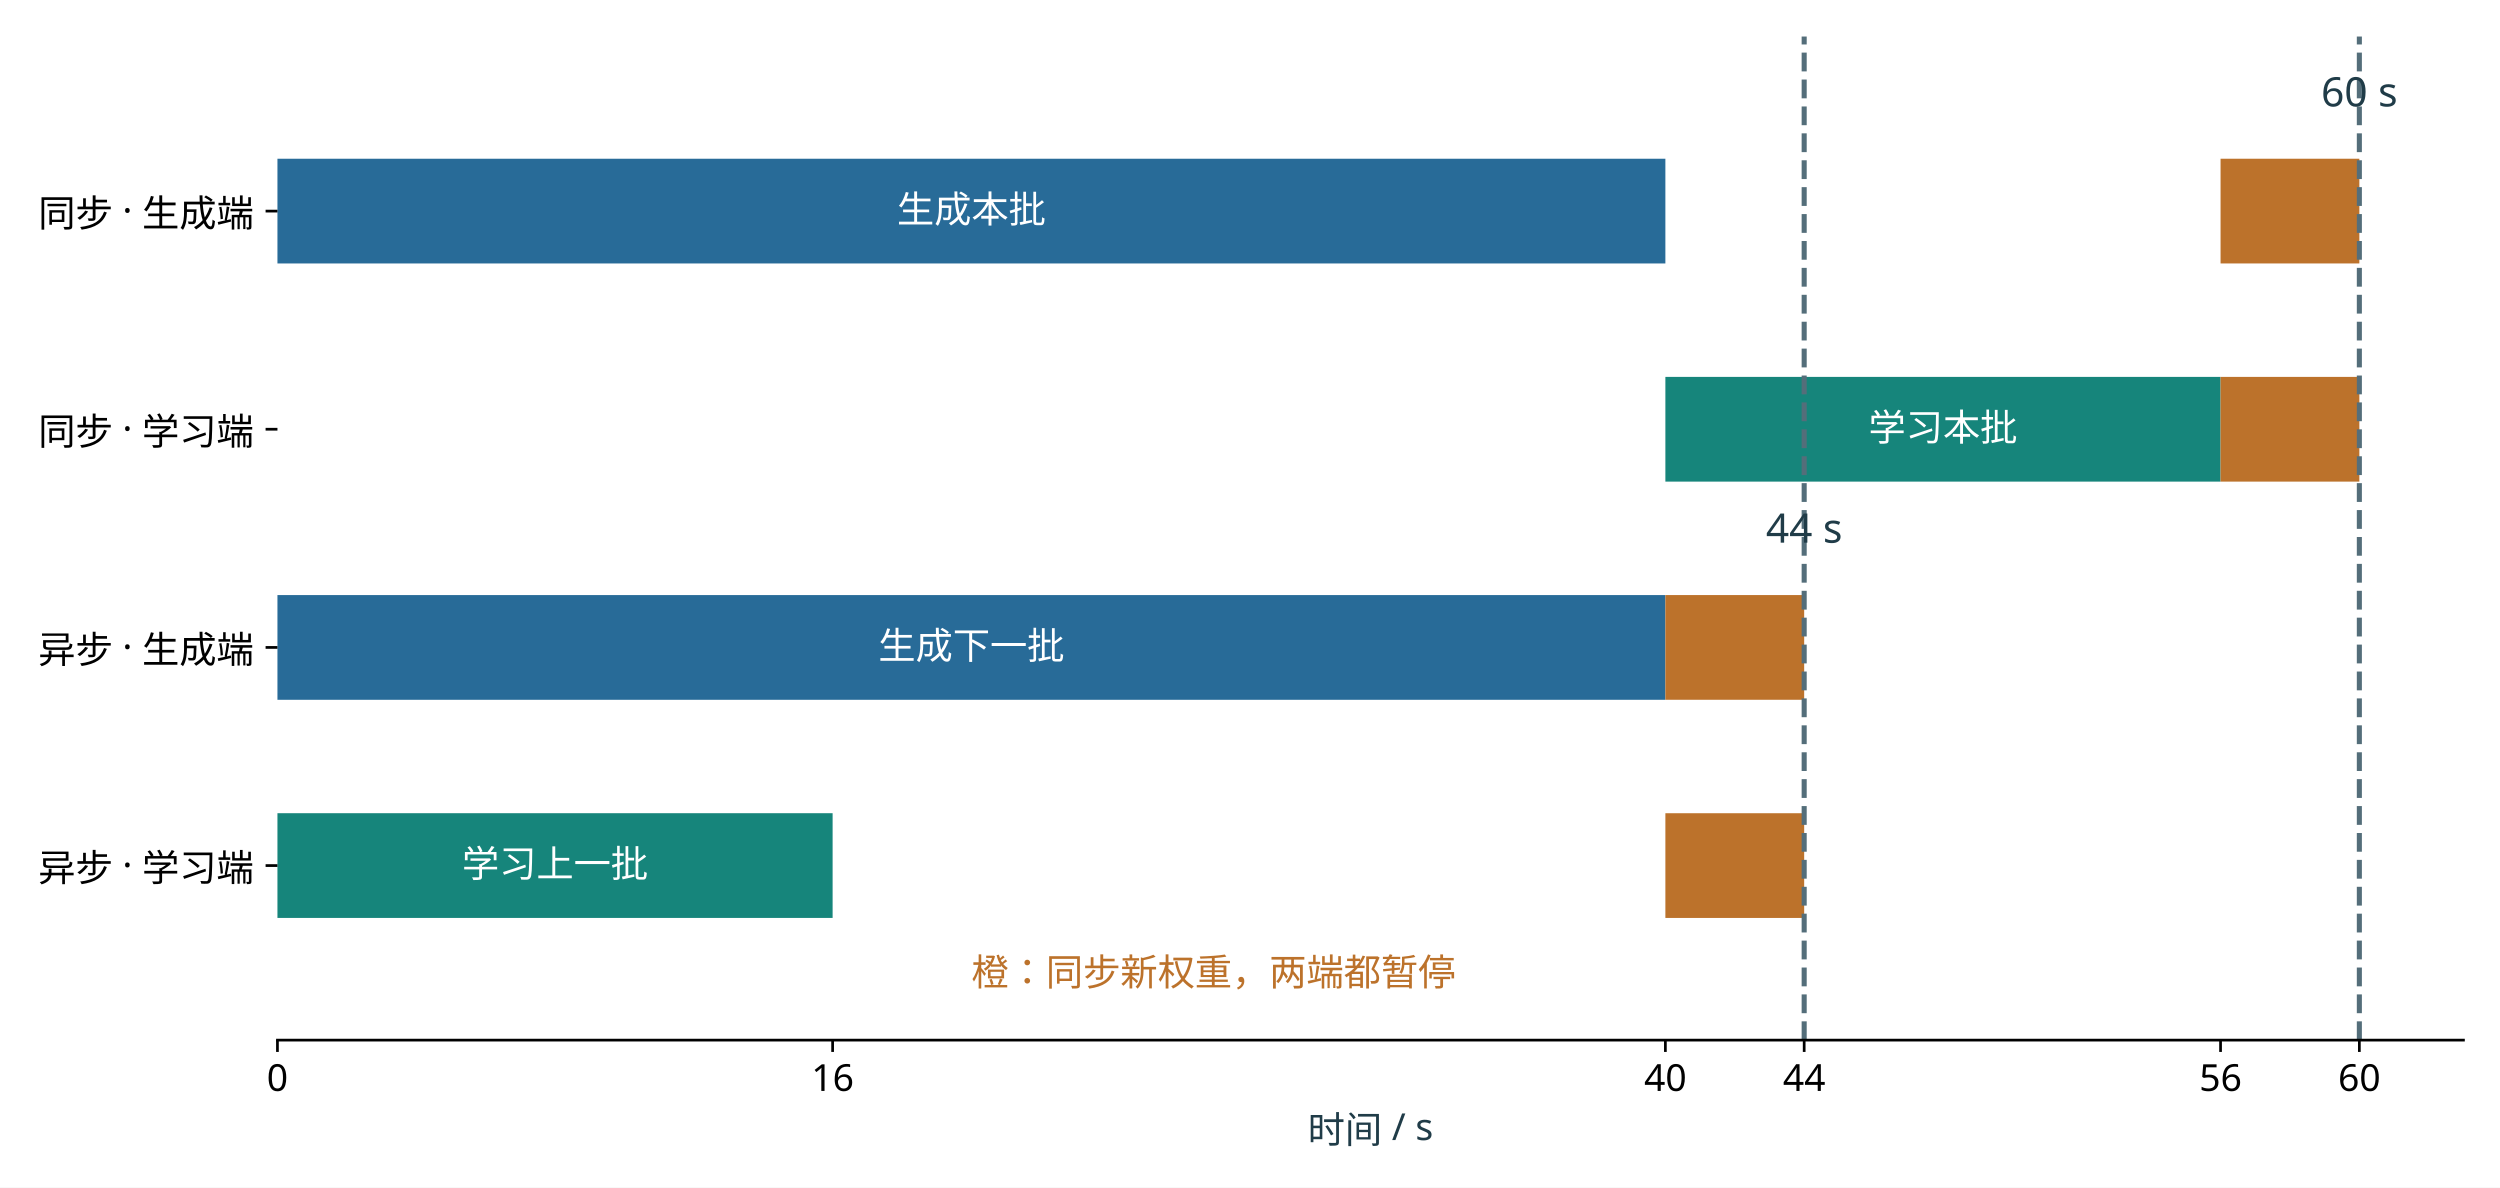
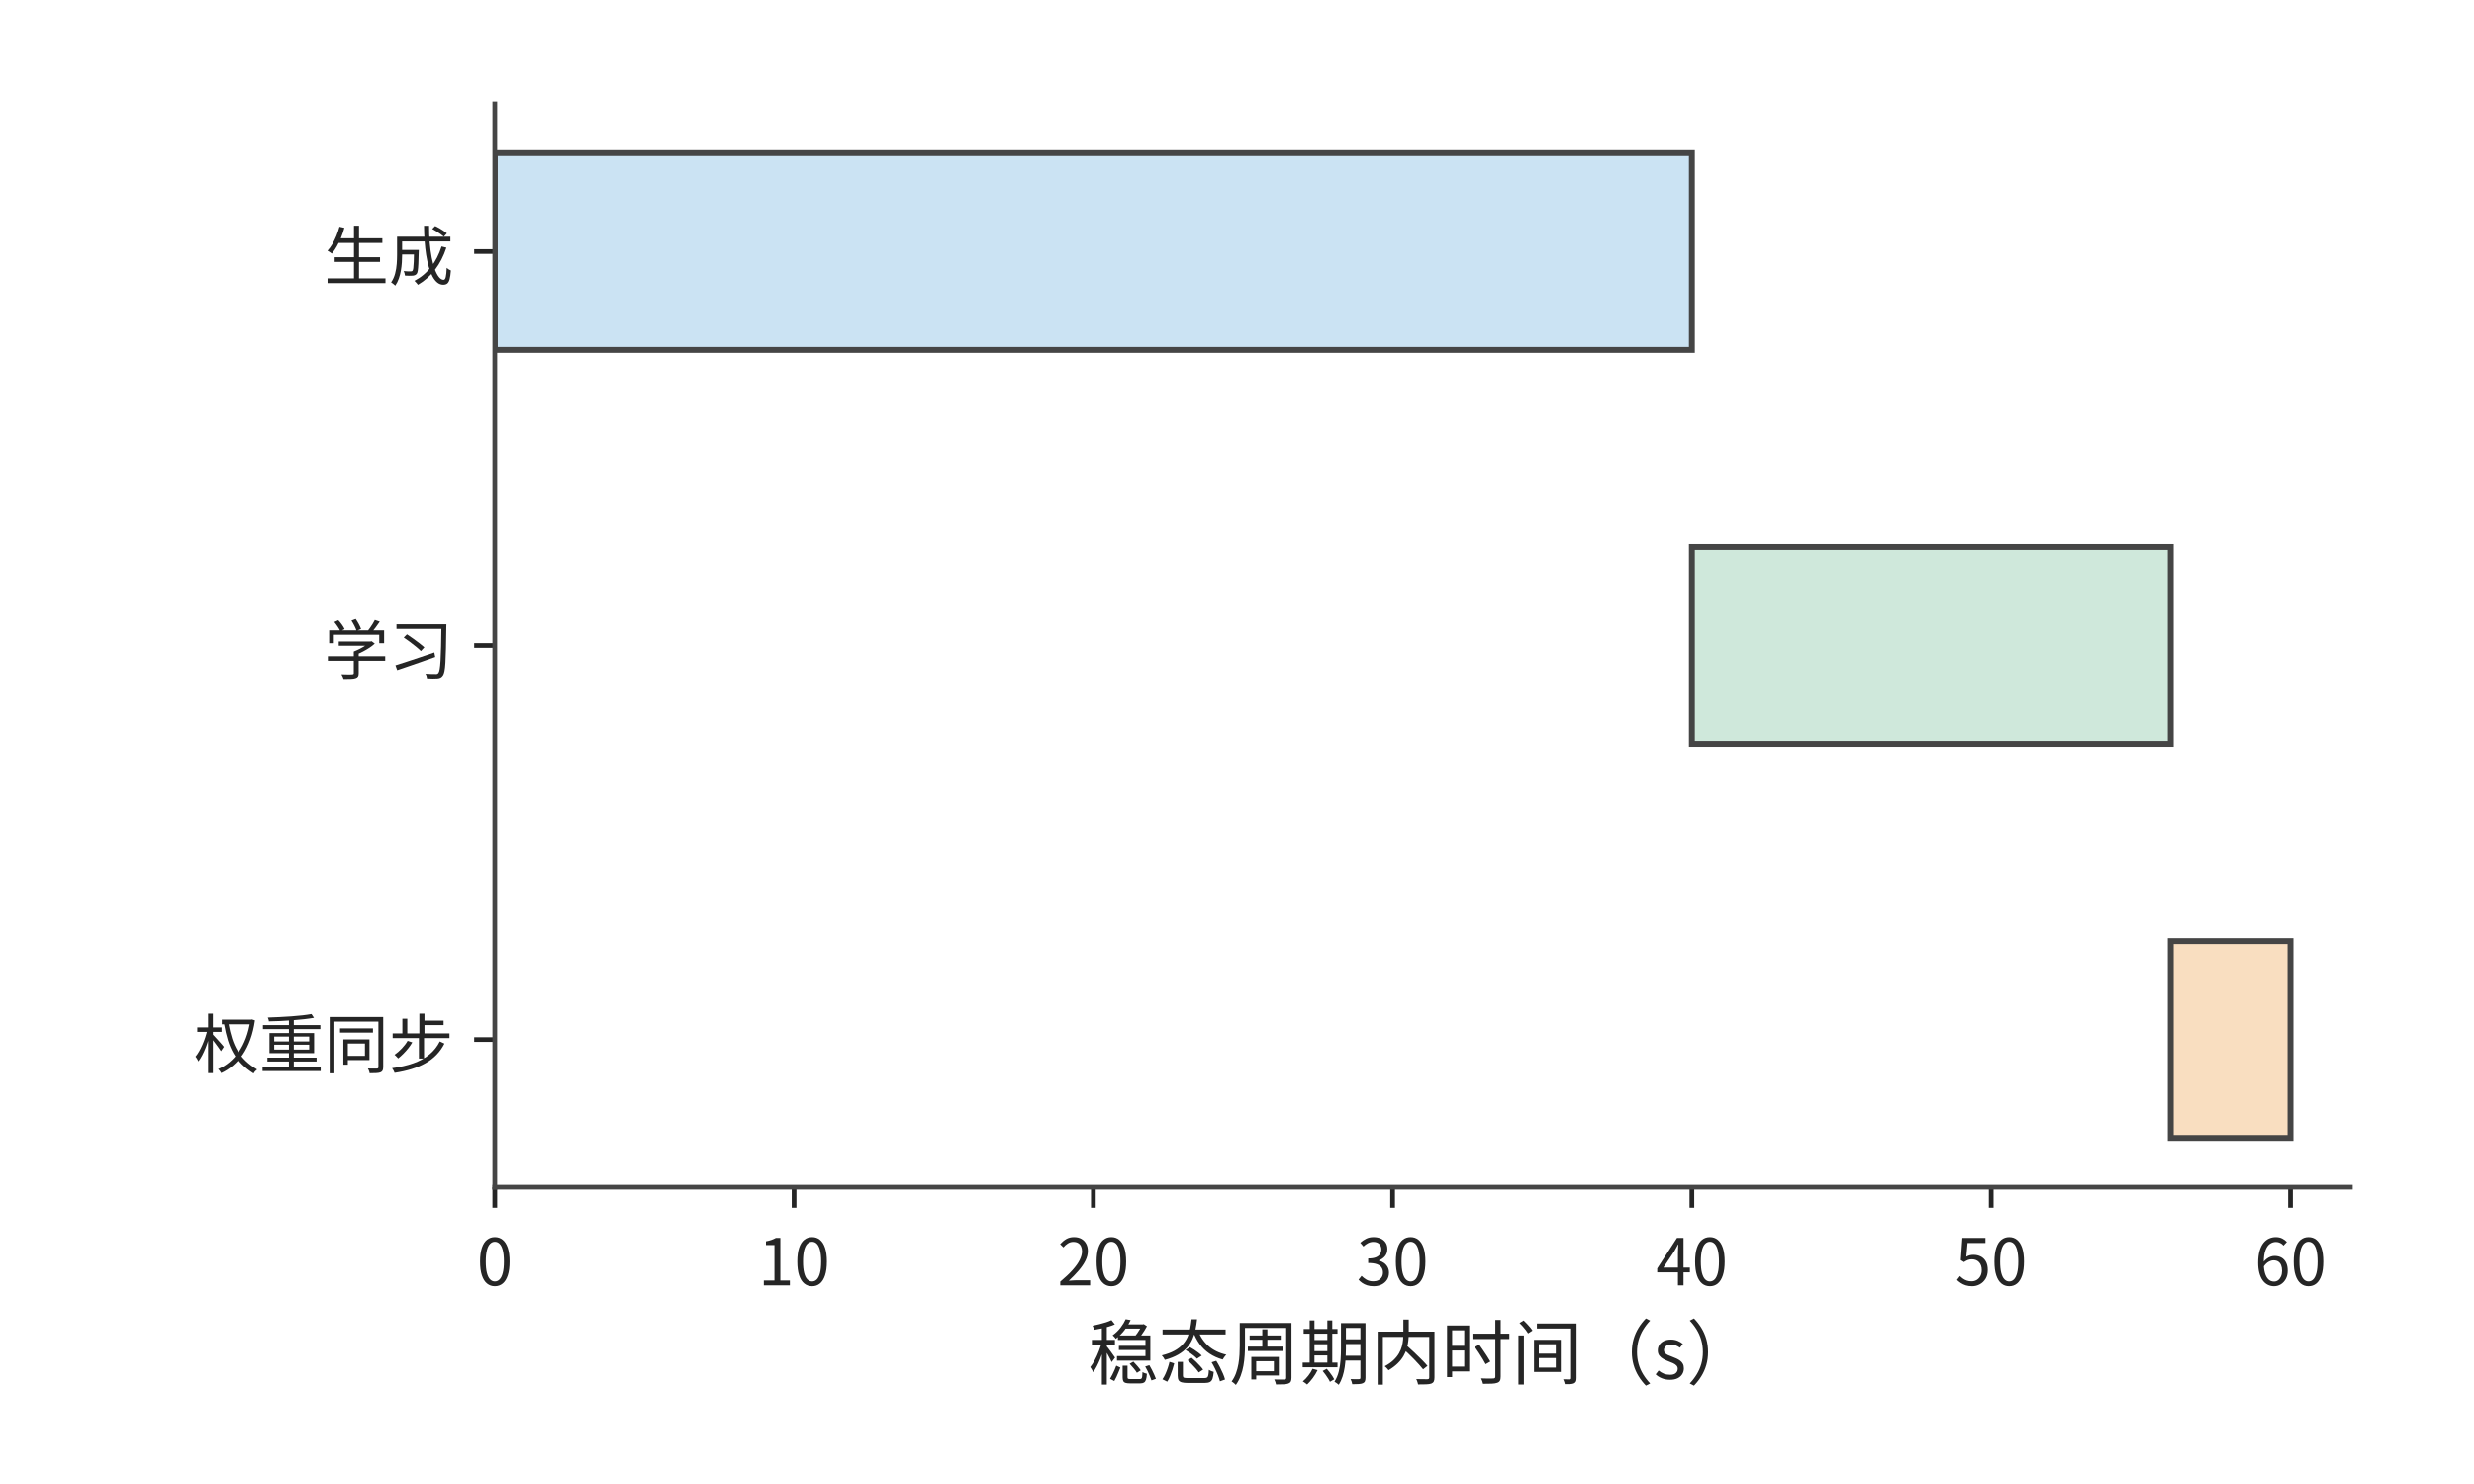
- <svg xmlns="http://www.w3.org/2000/svg" xmlns:xlink="http://www.w3.org/1999/xlink" width="738.608pt" height="350.843pt" viewBox="0 0 738.608 350.843" version="1.1">
+ <svg xmlns="http://www.w3.org/2000/svg" xmlns:xlink="http://www.w3.org/1999/xlink" width="420pt" height="252pt" viewBox="0 0 420 252" version="1.1">
  <defs>
    <style type="text/css">*{stroke-linejoin: round; stroke-linecap: butt}</style>
  </defs>
  <g id="figure_1">
    <g id="patch_1">
-       <path d="M 0 350.843  L 738.608 350.843  L 738.608 0  L 0 0  z " style="fill: #ffffff" />
+       <path d="M 0 252  L 420 252  L 420 0  L 0 0  z " style="fill: #ffffff" />
    </g>
    <g id="axes_1">
      <g id="patch_2">
-         <path d="M 81.968 307.296  L 727.808 307.296  L 727.808 10.8  L 81.968 10.8  z " style="fill: #ffffff" />
-       </g>
-       <g id="PolyCollection_1">
-         <path d="M 81.968 77.834  L 81.968 46.895  L 492.025 46.895  L 492.025 77.834  z " clip-path="url(#p2e2b53ec13)" style="fill: #286b98" />
-       </g>
-       <g id="PolyCollection_2">
-         <path d="M 656.048 77.834  L 656.048 46.895  L 697.054 46.895  L 697.054 77.834  z " clip-path="url(#p2e2b53ec13)" style="fill: #bc722b" />
-       </g>
-       <g id="PolyCollection_3">
-         <path d="M 492.025 142.29  L 492.025 111.351  L 656.048 111.351  L 656.048 142.29  z " clip-path="url(#p2e2b53ec13)" style="fill: #16857b" />
-       </g>
-       <g id="PolyCollection_4">
-         <path d="M 656.048 142.29  L 656.048 111.351  L 697.054 111.351  L 697.054 142.29  z " clip-path="url(#p2e2b53ec13)" style="fill: #bc722b" />
-       </g>
-       <g id="PolyCollection_5">
-         <path d="M 81.968 206.745  L 81.968 175.806  L 492.025 175.806  L 492.025 206.745  z " clip-path="url(#p2e2b53ec13)" style="fill: #286b98" />
-       </g>
-       <g id="PolyCollection_6">
-         <path d="M 492.025 206.745  L 492.025 175.806  L 533.031 175.806  L 533.031 206.745  z " clip-path="url(#p2e2b53ec13)" style="fill: #bc722b" />
-       </g>
-       <g id="PolyCollection_7">
-         <path d="M 81.968 271.201  L 81.968 240.262  L 245.991 240.262  L 245.991 271.201  z " clip-path="url(#p2e2b53ec13)" style="fill: #16857b" />
-       </g>
-       <g id="PolyCollection_8">
-         <path d="M 492.025 271.201  L 492.025 240.262  L 533.031 240.262  L 533.031 271.201  z " clip-path="url(#p2e2b53ec13)" style="fill: #bc722b" />
+         <path d="M 84 201.6  L 399 201.6  L 399 17.64  L 84 17.64  z " style="fill: #ffffff" />
+       </g>
+       <g id="patch_3">
+         <path d="M 84 59.449  L 287.226 59.449  L 287.226 26.002  L 84 26.002  z " clip-path="url(#p6813e0cae1)" style="fill: #cbe3f3; stroke: #454545; stroke-linejoin: miter" />
+       </g>
+       <g id="patch_4">
+         <path d="M 287.226 126.344  L 368.516 126.344  L 368.516 92.896  L 287.226 92.896  z " clip-path="url(#p6813e0cae1)" style="fill: #cfe8db; stroke: #454545; stroke-linejoin: miter" />
+       </g>
+       <g id="patch_5">
+         <path d="M 368.516 193.238  L 388.839 193.238  L 388.839 159.791  L 368.516 159.791  z " clip-path="url(#p6813e0cae1)" style="fill: #f9dec0; stroke: #454545; stroke-linejoin: miter" />
      </g>
      <g id="matplotlib.axis_1">
        <g id="xtick_1">
          <g id="line2d_1">
            <defs>
-               <path id="mfa1bef33b0" d="M 0 0  L 0 3.5  " style="stroke: #000000; stroke-width: 0.8" />
+               <path id="m064ad0e628" d="M 0 0  L 0 3.5  " style="stroke: #252525; stroke-width: 0.8" />
            </defs>
            <g>
-               <use xlink:href="#mfa1bef33b0" x="81.968" y="307.296" style="stroke: #000000; stroke-width: 0.8" />
+               <use xlink:href="#m064ad0e628" x="84" y="201.6" style="fill: #252525; stroke: #252525; stroke-width: 0.8" />
            </g>
          </g>
          <g id="text_1">
-             <text style="font-size: 11px; font-family: 'Arial Unicode MS'; text-anchor: middle" x="81.968" y="322.304" transform="rotate(-0 81.96781 322.3043)">0</text>
+             <g style="fill: #252525" transform="translate(80.9475 218.28) scale(0.11 -0.11)">
+               <defs>
+                 <path id="SourceHanSansCN-Regular-11" d="M 1779 -83  Q 1338 -83 1008 185  Q 678 454 499 998  Q 320 1542 320 2362  Q 320 3181 499 3715  Q 678 4250 1008 4512  Q 1338 4774 1779 4774  Q 2227 4774 2553 4508  Q 2880 4243 3059 3712  Q 3238 3181 3238 2362  Q 3238 1542 3059 998  Q 2880 454 2553 185  Q 2227 -83 1779 -83  z M 1779 390  Q 2048 390 2249 595  Q 2451 800 2563 1238  Q 2675 1677 2675 2362  Q 2675 3046 2563 3478  Q 2451 3910 2249 4112  Q 2048 4314 1779 4314  Q 1517 4314 1312 4112  Q 1107 3910 995 3478  Q 883 3046 883 2362  Q 883 1677 995 1238  Q 1107 800 1312 595  Q 1517 390 1779 390  z " transform="scale(0.015625)" />
+               </defs>
+               <use xlink:href="#SourceHanSansCN-Regular-11" />
+             </g>
          </g>
        </g>
        <g id="xtick_2">
          <g id="line2d_2">
            <g>
-               <use xlink:href="#mfa1bef33b0" x="245.991" y="307.296" style="stroke: #000000; stroke-width: 0.8" />
+               <use xlink:href="#m064ad0e628" x="134.806" y="201.6" style="fill: #252525; stroke: #252525; stroke-width: 0.8" />
            </g>
          </g>
          <g id="text_2">
-             <text style="font-size: 11px; font-family: 'Arial Unicode MS'; text-anchor: middle" x="245.991" y="322.304" transform="rotate(-0 245.9907 322.3043)">16</text>
+             <g style="fill: #252525" transform="translate(128.7015 218.28) scale(0.11 -0.11)">
+               <defs>
+                 <path id="SourceHanSansCN-Regular-12" d="M 563 0  L 563 486  L 1613 486  L 1613 3987  L 774 3987  L 774 4358  Q 1088 4416 1321 4499  Q 1555 4582 1747 4691  L 2195 4691  L 2195 486  L 3136 486  L 3136 0  L 563 0  z " transform="scale(0.015625)" />
+               </defs>
+               <use xlink:href="#SourceHanSansCN-Regular-12" />
+               <use xlink:href="#SourceHanSansCN-Regular-11" transform="translate(55.5 0)" />
+             </g>
          </g>
        </g>
        <g id="xtick_3">
          <g id="line2d_3">
            <g>
-               <use xlink:href="#mfa1bef33b0" x="492.025" y="307.296" style="stroke: #000000; stroke-width: 0.8" />
+               <use xlink:href="#m064ad0e628" x="185.613" y="201.6" style="fill: #252525; stroke: #252525; stroke-width: 0.8" />
            </g>
          </g>
          <g id="text_3">
-             <text style="font-size: 11px; font-family: 'Arial Unicode MS'; text-anchor: middle" x="492.025" y="322.304" transform="rotate(-0 492.025 322.3043)">40</text>
+             <g style="fill: #252525" transform="translate(179.5079 218.28) scale(0.11 -0.11)">
+               <defs>
+                 <path id="SourceHanSansCN-Regular-13" d="M 282 0  L 282 371  Q 1030 998 1504 1529  Q 1978 2061 2205 2518  Q 2432 2976 2432 3373  Q 2432 3642 2339 3853  Q 2246 4064 2054 4182  Q 1862 4301 1568 4301  Q 1280 4301 1033 4147  Q 787 3994 595 3757  L 269 4077  Q 550 4390 873 4582  Q 1197 4774 1638 4774  Q 2061 4774 2365 4604  Q 2669 4435 2838 4124  Q 3008 3814 3008 3398  Q 3008 2925 2768 2445  Q 2528 1965 2105 1472  Q 1683 979 1126 461  Q 1312 474 1517 490  Q 1722 506 1894 506  L 3232 506  L 3232 0  L 282 0  z " transform="scale(0.015625)" />
+               </defs>
+               <use xlink:href="#SourceHanSansCN-Regular-13" />
+               <use xlink:href="#SourceHanSansCN-Regular-11" transform="translate(55.5 0)" />
+             </g>
          </g>
        </g>
        <g id="xtick_4">
          <g id="line2d_4">
            <g>
-               <use xlink:href="#mfa1bef33b0" x="533.031" y="307.296" style="stroke: #000000; stroke-width: 0.8" />
+               <use xlink:href="#m064ad0e628" x="236.419" y="201.6" style="fill: #252525; stroke: #252525; stroke-width: 0.8" />
            </g>
          </g>
          <g id="text_4">
-             <text style="font-size: 11px; font-family: 'Arial Unicode MS'; text-anchor: middle" x="533.031" y="322.304" transform="rotate(-0 533.0307 322.3043)">44</text>
+             <g style="fill: #252525" transform="translate(230.3144 218.28) scale(0.11 -0.11)">
+               <defs>
+                 <path id="SourceHanSansCN-Regular-14" d="M 1683 -83  Q 1318 -83 1040 6  Q 762 96 550 243  Q 339 390 186 563  L 486 941  Q 691 730 969 566  Q 1248 403 1645 403  Q 1926 403 2140 508  Q 2355 614 2476 809  Q 2598 1005 2598 1274  Q 2598 1555 2460 1766  Q 2323 1978 2003 2096  Q 1683 2214 1139 2214  L 1139 2662  Q 1626 2662 1907 2780  Q 2189 2899 2313 3104  Q 2438 3309 2438 3558  Q 2438 3898 2227 4099  Q 2016 4301 1645 4301  Q 1363 4301 1116 4173  Q 870 4045 672 3846  L 358 4218  Q 627 4461 944 4617  Q 1261 4774 1664 4774  Q 2061 4774 2371 4636  Q 2682 4499 2858 4236  Q 3034 3974 3034 3603  Q 3034 3174 2803 2892  Q 2573 2611 2202 2477  L 2202 2445  Q 2477 2381 2701 2221  Q 2925 2061 3059 1817  Q 3194 1574 3194 1254  Q 3194 838 2989 537  Q 2784 237 2445 77  Q 2106 -83 1683 -83  z " transform="scale(0.015625)" />
+               </defs>
+               <use xlink:href="#SourceHanSansCN-Regular-14" />
+               <use xlink:href="#SourceHanSansCN-Regular-11" transform="translate(55.5 0)" />
+             </g>
          </g>
        </g>
        <g id="xtick_5">
          <g id="line2d_5">
            <g>
-               <use xlink:href="#mfa1bef33b0" x="656.048" y="307.296" style="stroke: #000000; stroke-width: 0.8" />
+               <use xlink:href="#m064ad0e628" x="287.226" y="201.6" style="fill: #252525; stroke: #252525; stroke-width: 0.8" />
            </g>
          </g>
          <g id="text_5">
-             <text style="font-size: 11px; font-family: 'Arial Unicode MS'; text-anchor: middle" x="656.048" y="322.304" transform="rotate(-0 656.0478 322.3043)">56</text>
+             <g style="fill: #252525" transform="translate(281.1208 218.28) scale(0.11 -0.11)">
+               <defs>
+                 <path id="SourceHanSansCN-Regular-15" d="M 2176 0  L 2176 3200  Q 2176 3373 2189 3622  Q 2202 3872 2208 4051  L 2182 4051  Q 2093 3885 2000 3709  Q 1907 3533 1805 3360  L 736 1760  L 3354 1760  L 3354 1293  L 128 1293  L 128 1677  L 2080 4691  L 2726 4691  L 2726 0  L 2176 0  z " transform="scale(0.015625)" />
+               </defs>
+               <use xlink:href="#SourceHanSansCN-Regular-15" />
+               <use xlink:href="#SourceHanSansCN-Regular-11" transform="translate(55.5 0)" />
+             </g>
          </g>
        </g>
        <g id="xtick_6">
          <g id="line2d_6">
            <g>
-               <use xlink:href="#mfa1bef33b0" x="697.054" y="307.296" style="stroke: #000000; stroke-width: 0.8" />
+               <use xlink:href="#m064ad0e628" x="338.032" y="201.6" style="fill: #252525; stroke: #252525; stroke-width: 0.8" />
            </g>
          </g>
          <g id="text_6">
-             <text style="font-size: 11px; font-family: 'Arial Unicode MS'; text-anchor: middle" x="697.054" y="322.304" transform="rotate(-0 697.0535 322.3043)">60</text>
-           </g>
-         </g>
-         <g id="text_7">
-           <text style="font-size: 11px; font-family: 'Arial Unicode MS'; text-anchor: middle; fill: #203c48" x="404.888" y="337.734" transform="rotate(-0 404.8878 337.7336)">时间 / s</text>
+             <g style="fill: #252525" transform="translate(331.9273 218.28) scale(0.11 -0.11)">
+               <defs>
+                 <path id="SourceHanSansCN-Regular-16" d="M 1677 -83  Q 1312 -83 1033 6  Q 755 96 547 237  Q 339 378 173 538  L 467 922  Q 602 787 765 668  Q 928 550 1139 476  Q 1350 403 1619 403  Q 1894 403 2121 537  Q 2349 672 2483 921  Q 2618 1171 2618 1510  Q 2618 2010 2352 2294  Q 2086 2579 1645 2579  Q 1414 2579 1241 2508  Q 1069 2438 864 2304  L 550 2502  L 704 4691  L 2982 4691  L 2982 4192  L 1216 4192  L 1094 2835  Q 1248 2925 1417 2973  Q 1587 3021 1798 3021  Q 2189 3021 2509 2864  Q 2829 2707 3021 2374  Q 3213 2042 3213 1523  Q 3213 1011 2992 652  Q 2771 294 2419 105  Q 2067 -83 1677 -83  z " transform="scale(0.015625)" />
+               </defs>
+               <use xlink:href="#SourceHanSansCN-Regular-16" />
+               <use xlink:href="#SourceHanSansCN-Regular-11" transform="translate(55.5 0)" />
+             </g>
+           </g>
+         </g>
+         <g id="xtick_7">
+           <g id="line2d_7">
+             <g>
+               <use xlink:href="#m064ad0e628" x="388.839" y="201.6" style="fill: #252525; stroke: #252525; stroke-width: 0.8" />
+             </g>
+           </g>
+           <g id="text_7">
+             <g style="fill: #252525" transform="translate(382.7337 218.28) scale(0.11 -0.11)">
+               <defs>
+                 <path id="SourceHanSansCN-Regular-17" d="M 1926 -83  Q 1594 -83 1306 61  Q 1018 205 806 496  Q 595 787 476 1222  Q 358 1658 358 2240  Q 358 2925 499 3411  Q 640 3898 883 4198  Q 1126 4499 1440 4636  Q 1754 4774 2093 4774  Q 2458 4774 2726 4640  Q 2995 4506 3194 4294  L 2861 3936  Q 2726 4102 2528 4198  Q 2330 4294 2118 4294  Q 1786 4294 1510 4099  Q 1235 3904 1072 3456  Q 909 3008 909 2240  Q 909 1638 1027 1222  Q 1146 806 1373 592  Q 1600 378 1926 378  Q 2157 378 2333 512  Q 2509 646 2614 886  Q 2720 1126 2720 1440  Q 2720 1760 2627 1993  Q 2534 2227 2348 2352  Q 2163 2477 1875 2477  Q 1651 2477 1388 2333  Q 1126 2189 890 1837  L 870 2298  Q 1018 2490 1197 2627  Q 1376 2765 1577 2838  Q 1779 2912 1971 2912  Q 2368 2912 2659 2749  Q 2950 2586 3113 2259  Q 3277 1933 3277 1440  Q 3277 986 3091 643  Q 2906 301 2602 109  Q 2298 -83 1926 -83  z " transform="scale(0.015625)" />
+               </defs>
+               <use xlink:href="#SourceHanSansCN-Regular-17" />
+               <use xlink:href="#SourceHanSansCN-Regular-11" transform="translate(55.5 0)" />
+             </g>
+           </g>
+         </g>
+         <g id="text_8">
+           <g style="fill: #252525" transform="translate(184.6922 234.16) scale(0.12 -0.12)">
+             <defs>
+               <path id="SourceHanSansCN-Regular-4e46" d="M 5651 3936  L 5651 1658  L 2630 1658  L 2630 2067  L 5210 2067  L 5210 3533  L 2714 3533  L 2714 3936  L 5651 3936  z M 5011 4941  L 5011 4557  L 3258 4557  L 3258 4941  L 5011 4941  z M 5382 3002  L 5382 2618  L 2803 2618  L 2803 3002  L 5382 3002  z M 3866 5331  Q 3661 4890 3334 4448  Q 3008 4006 2522 3635  Q 2490 3693 2438 3750  Q 2387 3808 2332 3865  Q 2278 3923 2234 3949  Q 2669 4262 2966 4659  Q 3264 5056 3418 5408  L 3866 5331  z M 4973 4941  L 5050 4966  L 5344 4774  Q 5242 4576 5110 4368  Q 4979 4160 4838 3965  Q 4698 3770 4563 3622  Q 4499 3674 4400 3734  Q 4301 3795 4230 3827  Q 4346 3968 4474 4147  Q 4602 4326 4710 4518  Q 4819 4710 4883 4858  L 4883 4941  L 4973 4941  z M 3584 154  Q 3584 45 3632 13  Q 3680 -19 3866 -19  Q 3910 -19 4016 -19  Q 4122 -19 4259 -19  Q 4397 -19 4512 -19  Q 4627 -19 4685 -19  Q 4787 -19 4838 22  Q 4890 64 4912 201  Q 4934 339 4941 621  Q 5011 570 5129 525  Q 5248 480 5338 461  Q 5318 115 5257 -73  Q 5197 -262 5072 -336  Q 4947 -410 4730 -410  Q 4685 -410 4557 -410  Q 4429 -410 4275 -410  Q 4122 -410 3990 -410  Q 3859 -410 3814 -410  Q 3552 -410 3401 -362  Q 3251 -314 3196 -192  Q 3142 -70 3142 147  L 3142 1197  L 3584 1197  L 3584 154  z M 4115 1562  Q 4294 1376 4486 1155  Q 4678 934 4781 774  L 4435 550  Q 4333 723 4141 953  Q 3949 1184 3776 1370  L 4115 1562  z M 5562 1242  Q 5677 1050 5792 822  Q 5907 595 6003 380  Q 6099 166 6157 6  L 5754 -141  Q 5702 19 5612 240  Q 5523 461 5411 694  Q 5299 928 5184 1120  L 5562 1242  z M 2938 1024  Q 2867 845 2777 627  Q 2688 410 2589 192  Q 2490 -26 2387 -198  L 2003 6  Q 2106 173 2211 381  Q 2317 589 2409 803  Q 2502 1018 2566 1197  L 2938 1024  z M 1709 4877  L 1709 -518  L 1261 -518  L 1261 4877  L 1709 4877  z M 2445 3539  L 2445 3091  L 358 3091  L 358 3539  L 2445 3539  z M 1581 3245  Q 1498 2906 1376 2538  Q 1254 2170 1110 1811  Q 966 1453 803 1142  Q 640 832 474 602  Q 448 672 403 758  Q 358 845 307 925  Q 256 1005 211 1069  Q 422 1331 627 1718  Q 832 2106 1001 2544  Q 1171 2982 1267 3366  L 1581 3245  z M 2438 4941  Q 2182 4826 1865 4733  Q 1549 4640 1216 4569  Q 883 4499 570 4448  Q 557 4525 512 4633  Q 467 4742 422 4819  Q 723 4883 1040 4960  Q 1357 5037 1641 5129  Q 1926 5222 2131 5325  L 2438 4941  z M 1677 2982  Q 1734 2925 1846 2777  Q 1958 2630 2083 2457  Q 2208 2285 2310 2137  Q 2413 1990 2458 1926  L 2150 1523  Q 2106 1638 2013 1811  Q 1920 1984 1817 2173  Q 1715 2362 1616 2525  Q 1517 2688 1459 2784  L 1677 2982  z " transform="scale(0.015625)" />
+               <path id="SourceHanSansCN-Regular-3430" d="M 6067 4474  L 6067 4026  L 358 4026  L 358 4474  L 6067 4474  z M 3482 5402  Q 3430 4922 3337 4467  Q 3245 4013 3062 3600  Q 2880 3187 2566 2832  Q 2253 2477 1763 2195  Q 1274 1914 563 1722  Q 525 1811 445 1932  Q 365 2054 288 2131  Q 966 2298 1427 2550  Q 1888 2803 2176 3120  Q 2464 3437 2624 3805  Q 2784 4173 2861 4579  Q 2938 4986 2982 5402  L 3482 5402  z M 3558 4429  Q 3853 3571 4502 2995  Q 5152 2419 6131 2195  Q 6074 2144 6013 2064  Q 5952 1984 5897 1904  Q 5843 1824 5805 1754  Q 5126 1946 4604 2298  Q 4083 2650 3712 3158  Q 3341 3667 3110 4320  L 3558 4429  z M 2842 2874  Q 3034 2771 3232 2640  Q 3430 2509 3609 2371  Q 3789 2234 3904 2112  L 3475 1830  Q 3373 1946 3200 2090  Q 3027 2234 2828 2371  Q 2630 2509 2438 2618  L 2842 2874  z M 2202 288  Q 2202 147 2291 108  Q 2381 70 2688 70  Q 2746 70 2886 70  Q 3027 70 3203 70  Q 3379 70 3564 70  Q 3750 70 3900 70  Q 4051 70 4128 70  Q 4301 70 4384 121  Q 4467 173 4502 333  Q 4538 493 4550 819  Q 4608 774 4685 742  Q 4762 710 4845 681  Q 4928 653 4992 634  Q 4960 237 4883 16  Q 4806 -205 4636 -288  Q 4467 -371 4160 -371  Q 4109 -371 3958 -371  Q 3808 -371 3606 -371  Q 3405 -371 3206 -371  Q 3008 -371 2857 -371  Q 2707 -371 2662 -371  Q 2298 -371 2093 -313  Q 1888 -256 1808 -115  Q 1728 26 1728 288  L 1728 1542  L 2202 1542  L 2202 288  z M 2989 1914  Q 3181 1754 3379 1562  Q 3578 1370 3750 1181  Q 3923 992 4032 838  L 3635 582  Q 3539 736 3369 931  Q 3200 1126 3001 1328  Q 2803 1530 2624 1696  L 2989 1914  z M 5222 1638  Q 5389 1376 5549 1065  Q 5709 755 5833 464  Q 5958 173 6016 -58  L 5555 -224  Q 5498 6 5382 304  Q 5267 602 5113 918  Q 4960 1235 4800 1504  L 5222 1638  z M 1414 1402  Q 1350 1139 1254 838  Q 1158 538 1040 250  Q 922 -38 781 -256  L 346 -38  Q 493 173 614 441  Q 736 710 832 998  Q 928 1286 986 1542  L 1414 1402  z " transform="scale(0.015625)" />
+               <path id="SourceHanSansCN-Regular-28aa" d="M 5338 5069  L 5338 4621  L 1229 4621  L 1229 5069  L 5338 5069  z M 4659 3936  L 4659 3552  L 1843 3552  L 1843 3936  L 4659 3936  z M 4819 2925  L 4819 2528  L 1683 2528  L 1683 2925  L 4819 2925  z M 1421 2995  Q 1421 2598 1392 2134  Q 1363 1670 1280 1196  Q 1197 723 1030 275  Q 864 -173 595 -550  Q 550 -499 480 -438  Q 410 -378 339 -323  Q 269 -269 211 -237  Q 461 109 608 515  Q 755 922 828 1354  Q 902 1786 924 2205  Q 947 2624 947 2995  L 947 5069  L 1421 5069  L 1421 2995  z M 5632 96  Q 5632 -128 5568 -246  Q 5504 -365 5350 -422  Q 5203 -480 4934 -493  Q 4666 -506 4230 -506  Q 4218 -410 4170 -278  Q 4122 -147 4070 -51  Q 4282 -58 4470 -61  Q 4659 -64 4800 -61  Q 4941 -58 4992 -58  Q 5082 -51 5117 -19  Q 5152 13 5152 96  L 5152 5069  L 5632 5069  L 5632 96  z M 3450 4493  L 3450 2694  L 2989 2694  L 2989 4493  L 3450 4493  z M 4486 1990  L 4486 307  L 2253 307  L 2253 691  L 4038 691  L 4038 1600  L 2253 1600  L 2253 1990  L 4486 1990  z M 2438 1990  L 2438 -51  L 1997 -51  L 1997 1990  L 2438 1990  z " transform="scale(0.015625)" />
+               <path id="SourceHanSansCN-Regular-3b46" d="M 5683 5056  L 5683 4621  L 3910 4621  L 3910 5056  L 5683 5056  z M 5683 3590  L 5683 3162  L 3910 3162  L 3910 3590  L 5683 3590  z M 5696 2099  L 5696 1664  L 3904 1664  L 3904 2099  L 5696 2099  z M 5933 102  Q 5933 -102 5881 -220  Q 5830 -339 5690 -397  Q 5555 -454 5321 -470  Q 5088 -486 4736 -486  Q 4723 -390 4678 -252  Q 4634 -115 4582 -19  Q 4838 -32 5056 -32  Q 5274 -32 5344 -26  Q 5414 -19 5443 6  Q 5472 32 5472 109  L 5472 5056  L 5933 5056  L 5933 102  z M 4160 2733  Q 4160 2368 4137 1939  Q 4115 1510 4051 1068  Q 3987 627 3856 214  Q 3725 -198 3507 -538  Q 3469 -499 3398 -444  Q 3328 -390 3254 -339  Q 3181 -288 3123 -262  Q 3392 166 3517 684  Q 3642 1203 3677 1737  Q 3712 2272 3712 2733  L 3712 5056  L 4160 5056  L 4160 2733  z M 3398 4525  L 3398 4096  L 333 4096  L 333 4525  L 3398 4525  z M 2707 3526  L 2707 3142  L 1082 3142  L 1082 3526  L 2707 3526  z M 2714 2515  L 2714 2125  L 1088 2125  L 1088 2515  L 2714 2515  z M 3398 1478  L 3398 1050  L 243 1050  L 243 1478  L 3398 1478  z M 1312 5299  L 1312 1306  L 877 1306  L 877 5299  L 1312 5299  z M 2925 5299  L 2925 1306  L 2477 1306  L 2477 5299  L 2925 5299  z M 1594 787  Q 1421 422 1161 73  Q 902 -275 646 -512  Q 602 -474 531 -419  Q 461 -365 387 -313  Q 314 -262 256 -230  Q 518 -13 755 291  Q 992 595 1139 915  L 1594 787  z M 2426 915  Q 2554 768 2685 598  Q 2816 429 2928 262  Q 3040 96 3104 -38  L 2714 -269  Q 2656 -134 2547 35  Q 2438 205 2310 387  Q 2182 570 2054 717  L 2426 915  z " transform="scale(0.015625)" />
+               <path id="SourceHanSansCN-Regular-25d0" d="M 3251 3040  Q 3578 2752 3936 2413  Q 4294 2074 4617 1750  Q 4941 1427 5146 1178  L 4749 864  Q 4602 1056 4387 1293  Q 4173 1530 3920 1792  Q 3667 2054 3401 2307  Q 3136 2560 2893 2778  L 3251 3040  z M 3450 4122  Q 3450 3814 3414 3475  Q 3379 3136 3280 2784  Q 3181 2432 2979 2080  Q 2778 1728 2445 1401  Q 2112 1075 1619 781  Q 1587 838 1526 902  Q 1466 966 1398 1036  Q 1331 1107 1274 1146  Q 1754 1402 2067 1699  Q 2381 1997 2563 2313  Q 2746 2630 2829 2944  Q 2912 3258 2937 3558  Q 2963 3859 2963 4128  L 2963 5376  L 3450 5376  L 3450 4122  z M 5523 4282  L 5523 3808  L 1107 3808  L 1107 -525  L 634 -525  L 634 4282  L 5523 4282  z M 5779 122  Q 5779 -115 5715 -240  Q 5651 -365 5491 -429  Q 5318 -486 5020 -496  Q 4723 -506 4294 -506  Q 4282 -435 4256 -348  Q 4230 -262 4198 -172  Q 4166 -83 4128 -19  Q 4358 -26 4566 -29  Q 4774 -32 4931 -32  Q 5088 -32 5146 -32  Q 5242 -26 5274 9  Q 5306 45 5306 128  L 5306 4282  L 5779 4282  L 5779 122  z " transform="scale(0.015625)" />
+               <path id="SourceHanSansCN-Regular-3a20" d="M 2522 4838  L 2522 678  L 755 678  L 755 1114  L 2074 1114  L 2074 4403  L 755 4403  L 755 4838  L 2522 4838  z M 2240 3002  L 2240 2573  L 774 2573  L 774 3002  L 2240 3002  z M 979 4838  L 979 160  L 518 160  L 518 4838  L 979 4838  z M 6157 4096  L 6157 3616  L 2816 3616  L 2816 4096  L 6157 4096  z M 5376 211  Q 5376 -51 5302 -176  Q 5229 -301 5056 -358  Q 4883 -422 4569 -435  Q 4256 -448 3776 -448  Q 3757 -346 3705 -202  Q 3654 -58 3597 45  Q 3853 38 4080 32  Q 4307 26 4473 29  Q 4640 32 4710 38  Q 4806 38 4848 76  Q 4890 115 4890 211  L 4890 5344  L 5376 5344  L 5376 211  z M 3430 3104  Q 3603 2861 3795 2579  Q 3987 2298 4156 2035  Q 4326 1773 4435 1574  L 4013 1331  Q 3910 1530 3747 1802  Q 3584 2074 3395 2362  Q 3206 2650 3034 2893  L 3430 3104  z " transform="scale(0.015625)" />
+               <path id="SourceHanSansCN-Regular-69f3" d="M 1075 3936  L 1075 -512  L 582 -512  L 582 3936  L 1075 3936  z M 1050 5293  Q 1197 5158 1350 4995  Q 1504 4832 1638 4672  Q 1773 4512 1850 4378  L 1453 4122  Q 1376 4256 1251 4419  Q 1126 4582 976 4752  Q 826 4922 678 5062  L 1050 5293  z M 5619 5018  L 5619 4563  L 2253 4563  L 2253 5018  L 5619 5018  z M 5843 70  Q 5843 -128 5795 -233  Q 5747 -339 5619 -403  Q 5491 -461 5283 -473  Q 5075 -486 4781 -480  Q 4762 -397 4720 -262  Q 4678 -128 4627 -38  Q 4832 -45 5005 -45  Q 5178 -45 5242 -45  Q 5306 -38 5328 -12  Q 5350 13 5350 70  L 5350 5018  L 5843 5018  L 5843 70  z M 2426 1024  L 3962 1024  L 3962 1888  L 2426 1888  L 2426 1024  z M 2426 2291  L 3962 2291  L 3962 3142  L 2426 3142  L 2426 2291  z M 4416 3546  L 4416 627  L 1990 627  L 1990 3546  L 4416 3546  z " transform="scale(0.015625)" />
+               <path id="SourceHanSansCN-Regular-7463" d="M 4448 2432  Q 4448 3059 4605 3603  Q 4762 4147 5050 4617  Q 5338 5088 5722 5478  L 6106 5280  Q 5741 4902 5472 4457  Q 5203 4013 5059 3510  Q 4915 3008 4915 2432  Q 4915 1862 5059 1356  Q 5203 851 5472 409  Q 5741 -32 6106 -416  L 5722 -614  Q 5338 -218 5050 249  Q 4762 717 4605 1264  Q 4448 1811 4448 2432  z " transform="scale(0.015625)" />
+               <path id="SourceHanSansCN-Regular-54" d="M 1498 -83  Q 1114 -83 778 48  Q 442 179 205 410  L 474 755  Q 698 570 944 470  Q 1190 371 1517 371  Q 1862 371 2032 528  Q 2202 685 2202 915  Q 2202 1094 2086 1212  Q 1971 1331 1795 1414  Q 1619 1498 1421 1568  Q 1165 1664 928 1789  Q 691 1914 544 2102  Q 397 2291 397 2579  Q 397 2861 537 3081  Q 678 3302 947 3433  Q 1216 3565 1594 3565  Q 1914 3565 2192 3453  Q 2470 3341 2669 3168  L 2400 2829  Q 2221 2963 2025 3036  Q 1830 3110 1600 3110  Q 1267 3110 1110 2956  Q 954 2803 954 2605  Q 954 2451 1050 2342  Q 1146 2234 1315 2160  Q 1485 2086 1690 2010  Q 1901 1933 2089 1846  Q 2278 1760 2432 1641  Q 2586 1523 2672 1356  Q 2758 1190 2758 947  Q 2758 666 2614 429  Q 2470 192 2192 54  Q 1914 -83 1498 -83  z " transform="scale(0.015625)" />
+               <path id="SourceHanSansCN-Regular-7464" d="M 1952 2432  Q 1952 1811 1795 1264  Q 1638 717 1350 249  Q 1062 -218 678 -614  L 294 -416  Q 659 -32 928 409  Q 1197 851 1341 1356  Q 1485 1862 1485 2432  Q 1485 3008 1341 3510  Q 1197 4013 928 4457  Q 659 4902 294 5280  L 678 5478  Q 1062 5088 1350 4617  Q 1638 4147 1795 3603  Q 1952 3059 1952 2432  z " transform="scale(0.015625)" />
+             </defs>
+             <use xlink:href="#SourceHanSansCN-Regular-4e46" />
+             <use xlink:href="#SourceHanSansCN-Regular-3430" transform="translate(100 0)" />
+             <use xlink:href="#SourceHanSansCN-Regular-28aa" transform="translate(200 0)" />
+             <use xlink:href="#SourceHanSansCN-Regular-3b46" transform="translate(300 0)" />
+             <use xlink:href="#SourceHanSansCN-Regular-25d0" transform="translate(400 0)" />
+             <use xlink:href="#SourceHanSansCN-Regular-3a20" transform="translate(500 0)" />
+             <use xlink:href="#SourceHanSansCN-Regular-69f3" transform="translate(600 0)" />
+             <use xlink:href="#SourceHanSansCN-Regular-7463" transform="translate(700 0)" />
+             <use xlink:href="#SourceHanSansCN-Regular-54" transform="translate(800 0)" />
+             <use xlink:href="#SourceHanSansCN-Regular-7464" transform="translate(846.7969 0)" />
+           </g>
        </g>
      </g>
      <g id="matplotlib.axis_2">
        <g id="ytick_1">
-           <g id="line2d_7">
+           <g id="line2d_8">
            <defs>
-               <path id="m1ff3d5767a" d="M 0 0  L -3.5 0  " style="stroke: #000000; stroke-width: 0.8" />
+               <path id="ma78e093aea" d="M 0 0  L -3.5 0  " style="stroke: #252525; stroke-width: 0.8" />
            </defs>
            <g>
-               <use xlink:href="#m1ff3d5767a" x="81.968" y="62.365" style="stroke: #000000; stroke-width: 0.8" />
-             </g>
-           </g>
-           <g id="text_8">
-             <text style="font-size: 11px; font-family: 'Arial Unicode MS'; text-anchor: end" x="74.968" y="66.957" transform="rotate(-0 74.96781 66.95702)">同步 · 生成端</text>
+               <use xlink:href="#ma78e093aea" x="84" y="42.725" style="fill: #252525; stroke: #252525; stroke-width: 0.8" />
+             </g>
+           </g>
+           <g id="text_9">
+             <g style="fill: #252525" transform="translate(55 47.56546) scale(0.11 -0.11)">
+               <defs>
+                 <path id="SourceHanSansCN-Regular-4936" d="M 5766 4134  L 5766 3667  L 1338 3667  L 1338 4134  L 5766 4134  z M 5536 2253  L 5536 1792  L 1056 1792  L 1056 2253  L 5536 2253  z M 6074 160  L 6074 -307  L 352 -307  L 352 160  L 6074 160  z M 3462 5376  L 3462 -70  L 2963 -70  L 2963 5376  L 3462 5376  z M 2016 5165  Q 1882 4672 1690 4201  Q 1498 3731 1267 3324  Q 1037 2918 774 2611  Q 730 2656 650 2710  Q 570 2765 490 2816  Q 410 2867 346 2899  Q 608 3181 829 3561  Q 1050 3942 1229 4377  Q 1408 4813 1530 5274  L 2016 5165  z " transform="scale(0.015625)" />
+                 <path id="SourceHanSansCN-Regular-363f" d="M 2682 2976  L 2682 2528  L 1094 2528  L 1094 2976  L 2682 2976  z M 2963 2976  Q 2963 2976 2963 2941  Q 2963 2906 2963 2854  Q 2963 2803 2957 2771  Q 2944 2054 2921 1609  Q 2899 1165 2864 934  Q 2829 704 2758 614  Q 2682 525 2595 486  Q 2509 448 2374 429  Q 2246 416 2041 419  Q 1837 422 1600 435  Q 1594 538 1558 662  Q 1523 787 1466 883  Q 1690 858 1878 854  Q 2067 851 2144 851  Q 2214 851 2262 864  Q 2310 877 2349 922  Q 2394 979 2422 1180  Q 2451 1382 2467 1795  Q 2483 2208 2496 2899  L 2496 2976  L 2963 2976  z M 4582 5344  Q 4787 5254 5008 5123  Q 5229 4992 5421 4861  Q 5613 4730 5741 4621  L 5440 4288  Q 5318 4403 5126 4540  Q 4934 4678 4716 4812  Q 4499 4947 4294 5056  L 4582 5344  z M 5690 3200  Q 5280 1946 4573 1024  Q 3866 102 2880 -474  Q 2848 -422 2784 -348  Q 2720 -275 2653 -201  Q 2586 -128 2534 -83  Q 3507 429 4179 1296  Q 4851 2163 5216 3322  L 5690 3200  z M 6086 4288  L 6086 3821  L 1133 3821  L 1133 4288  L 6086 4288  z M 1318 2483  Q 1318 2144 1292 1747  Q 1267 1350 1196 937  Q 1126 525 992 141  Q 858 -243 640 -557  Q 595 -512 521 -448  Q 448 -384 368 -326  Q 288 -269 230 -237  Q 499 160 624 633  Q 749 1107 784 1590  Q 819 2074 819 2490  L 819 4288  L 1318 4288  L 1318 2483  z M 3981 5370  Q 3974 4480 4044 3680  Q 4115 2880 4243 2211  Q 4371 1542 4553 1052  Q 4736 563 4957 291  Q 5178 19 5421 19  Q 5562 19 5629 294  Q 5696 570 5722 1203  Q 5805 1126 5923 1052  Q 6042 979 6138 941  Q 6093 397 6013 89  Q 5933 -218 5782 -342  Q 5632 -467 5382 -467  Q 5062 -467 4793 -249  Q 4525 -32 4317 361  Q 4109 755 3952 1296  Q 3795 1837 3692 2489  Q 3590 3142 3539 3872  Q 3488 4602 3482 5370  L 3981 5370  z " transform="scale(0.015625)" />
+               </defs>
+               <use xlink:href="#SourceHanSansCN-Regular-4936" />
+               <use xlink:href="#SourceHanSansCN-Regular-363f" transform="translate(100 0)" />
+             </g>
          </g>
        </g>
        <g id="ytick_2">
-           <g id="line2d_8">
-             <g>
-               <use xlink:href="#m1ff3d5767a" x="81.968" y="126.82" style="stroke: #000000; stroke-width: 0.8" />
-             </g>
-           </g>
-           <g id="text_9">
-             <text style="font-size: 11px; font-family: 'Arial Unicode MS'; text-anchor: end" x="74.968" y="131.413" transform="rotate(-0 74.96781 131.4127)">同步 · 学习端</text>
+           <g id="line2d_9">
+             <g>
+               <use xlink:href="#ma78e093aea" x="84" y="109.62" style="fill: #252525; stroke: #252525; stroke-width: 0.8" />
+             </g>
+           </g>
+           <g id="text_10">
+             <g style="fill: #252525" transform="translate(55 114.46) scale(0.11 -0.11)">
+               <defs>
+                 <path id="SourceHanSansCN-Regular-2f9b" d="M 4634 3213  L 4634 2790  L 1459 2790  L 1459 3213  L 4634 3213  z M 6048 1760  L 6048 1306  L 384 1306  L 384 1760  L 6048 1760  z M 3430 83  Q 3430 -134 3363 -246  Q 3296 -358 3117 -416  Q 2944 -474 2659 -483  Q 2374 -493 1933 -493  Q 1907 -397 1846 -262  Q 1786 -128 1722 -32  Q 1971 -38 2188 -44  Q 2406 -51 2563 -48  Q 2720 -45 2784 -38  Q 2880 -32 2912 -3  Q 2944 26 2944 90  L 2944 2221  L 3430 2221  L 3430 83  z M 4602 3213  L 4704 3238  L 5018 3002  Q 4787 2790 4486 2592  Q 4186 2394 3859 2224  Q 3533 2054 3206 1926  Q 3162 1997 3082 2083  Q 3002 2170 2944 2221  Q 3226 2330 3523 2480  Q 3821 2630 4073 2800  Q 4326 2970 4486 3123  L 4486 3213  L 4602 3213  z M 5939 4314  L 5939 3040  L 5459 3040  L 5459 3878  L 973 3878  L 973 3040  L 512 3040  L 512 4314  L 5939 4314  z M 5510 5171  Q 5312 4877 5085 4573  Q 4858 4269 4672 4058  L 4294 4218  Q 4416 4371 4553 4566  Q 4691 4762 4816 4963  Q 4941 5165 5024 5338  L 5510 5171  z M 1414 5312  Q 1600 5120 1776 4873  Q 1952 4627 2035 4435  L 1613 4230  Q 1530 4416 1360 4672  Q 1190 4928 1018 5133  L 1414 5312  z M 3136 5434  Q 3296 5203 3446 4924  Q 3597 4646 3661 4448  L 3213 4269  Q 3155 4474 3011 4755  Q 2867 5037 2714 5274  L 3136 5434  z " transform="scale(0.015625)" />
+                 <path id="SourceHanSansCN-Regular-22ac" d="M 5376 4909  L 5376 4454  L 762 4454  L 762 4909  L 5376 4909  z M 1798 3917  Q 2080 3731 2406 3497  Q 2733 3264 3027 3037  Q 3322 2810 3514 2637  L 3174 2266  Q 2995 2451 2704 2688  Q 2413 2925 2089 3168  Q 1766 3411 1478 3603  L 1798 3917  z M 5690 4909  Q 5690 4909 5690 4857  Q 5690 4806 5686 4739  Q 5683 4672 5683 4634  Q 5670 3373 5648 2512  Q 5626 1651 5594 1107  Q 5562 563 5501 272  Q 5440 -19 5350 -147  Q 5242 -301 5117 -365  Q 4992 -429 4813 -442  Q 4627 -461 4342 -457  Q 4058 -454 3776 -435  Q 3770 -333 3731 -201  Q 3693 -70 3622 26  Q 3955 0 4233 -3  Q 4512 -6 4640 -6  Q 4730 -13 4790 9  Q 4851 32 4902 96  Q 4979 186 5030 477  Q 5082 768 5114 1325  Q 5146 1882 5168 2736  Q 5190 3590 5203 4800  L 5203 4909  L 5690 4909  z M 659 858  Q 1126 1005 1753 1209  Q 2381 1414 3091 1654  Q 3802 1894 4499 2131  L 4589 1683  Q 3930 1446 3248 1209  Q 2566 973 1945 758  Q 1325 544 832 378  L 659 858  z " transform="scale(0.015625)" />
+               </defs>
+               <use xlink:href="#SourceHanSansCN-Regular-2f9b" />
+               <use xlink:href="#SourceHanSansCN-Regular-22ac" transform="translate(100 0)" />
+             </g>
          </g>
        </g>
        <g id="ytick_3">
-           <g id="line2d_9">
-             <g>
-               <use xlink:href="#m1ff3d5767a" x="81.968" y="191.276" style="stroke: #000000; stroke-width: 0.8" />
-             </g>
-           </g>
-           <g id="text_10">
-             <text style="font-size: 11px; font-family: 'Arial Unicode MS'; text-anchor: end" x="74.968" y="195.868" transform="rotate(-0 74.96781 195.8683)">异步 · 生成端</text>
-           </g>
-         </g>
-         <g id="ytick_4">
          <g id="line2d_10">
            <g>
-               <use xlink:href="#m1ff3d5767a" x="81.968" y="255.731" style="stroke: #000000; stroke-width: 0.8" />
+               <use xlink:href="#ma78e093aea" x="84" y="176.515" style="fill: #252525; stroke: #252525; stroke-width: 0.8" />
            </g>
          </g>
          <g id="text_11">
-             <text style="font-size: 11px; font-family: 'Arial Unicode MS'; text-anchor: end" x="74.968" y="260.324" transform="rotate(-0 74.96781 260.324)">异步 · 学习端</text>
-           </g>
-         </g>
-       </g>
-       <g id="line2d_11">
-         <path d="M 533.031 307.296  L 533.031 10.8  " clip-path="url(#p2e2b53ec13)" style="fill: none; stroke-dasharray: 5.55,2.4; stroke-dashoffset: 0; stroke: #546e7a; stroke-width: 1.5" />
-       </g>
-       <g id="line2d_12">
-         <path d="M 697.054 307.296  L 697.054 10.8  " clip-path="url(#p2e2b53ec13)" style="fill: none; stroke-dasharray: 5.55,2.4; stroke-dashoffset: 0; stroke: #546e7a; stroke-width: 1.5" />
-       </g>
-       <g id="patch_3">
-         <path d="M 81.968 307.296  L 727.808 307.296  " style="fill: none; stroke: #000000; stroke-width: 0.8; stroke-linejoin: miter; stroke-linecap: square" />
-       </g>
-       <g id="text_12">
-         <text style="font-size: 11px; font-family: 'Arial Unicode MS'; text-anchor: middle; fill: #ffffff" x="286.996" y="65.781" transform="rotate(-0 286.9964 65.78075)">生成本批</text>
-       </g>
-       <g id="text_13">
-         <text style="font-size: 11px; font-family: 'Arial Unicode MS'; text-anchor: middle; fill: #ffffff" x="574.036" y="130.215" transform="rotate(-0 574.0364 130.2149)">学习本批</text>
-       </g>
-       <g id="text_14">
-         <text style="font-size: 11px; font-family: 'Arial Unicode MS'; text-anchor: middle; fill: #ffffff" x="286.996" y="194.692" transform="rotate(-0 286.9964 194.6921)">生成下一批</text>
-       </g>
-       <g id="text_15">
-         <text style="font-size: 11px; font-family: 'Arial Unicode MS'; text-anchor: middle; fill: #ffffff" x="163.979" y="259.121" transform="rotate(-0 163.9792 259.1211)">学习上一批</text>
-       </g>
-       <g id="text_16">
-         <text style="font-size: 12px; font-family: 'Arial Unicode MS'; text-anchor: middle; fill: #203c48" x="697.054" y="31.426" transform="rotate(-0 697.0535 31.42581)">60 s</text>
-       </g>
-       <g id="text_17">
-         <text style="font-size: 12px; font-family: 'Arial Unicode MS'; text-anchor: middle; fill: #203c48" x="533.031" y="160.337" transform="rotate(-0 533.0307 160.3371)">44 s</text>
-       </g>
-       <g id="text_18">
-         <text style="font-size: 11px; font-family: 'Arial Unicode MS'; text-anchor: start; fill: #bc722b" x="286.996" y="291.182" transform="rotate(-0 286.9964 291.1821)">橙：同步新权重，两端都暂停</text>
+             <g style="fill: #252525" transform="translate(33 181.3545) scale(0.11 -0.11)">
+               <defs>
+                 <path id="SourceHanSansCN-Regular-3b6a" d="M 5690 4787  L 5690 4320  L 2707 4320  L 2707 4787  L 5690 4787  z M 5600 4787  L 5683 4806  L 5984 4710  Q 5830 3654 5523 2816  Q 5216 1978 4784 1338  Q 4352 698 3808 240  Q 3264 -218 2643 -506  Q 2611 -448 2563 -371  Q 2515 -294 2457 -224  Q 2400 -154 2342 -109  Q 2931 134 3446 560  Q 3962 986 4378 1584  Q 4794 2182 5088 2960  Q 5382 3738 5523 4685  L 5523 4787  L 5600 4787  z M 3360 4416  Q 3507 3584 3724 2912  Q 3942 2240 4268 1696  Q 4595 1152 5068 697  Q 5542 243 6195 -147  Q 6099 -218 6000 -326  Q 5901 -435 5850 -544  Q 5171 -109 4684 377  Q 4198 864 3862 1446  Q 3526 2029 3305 2739  Q 3085 3450 2931 4333  L 3360 4416  z M 2682 4019  L 2682 3571  L 294 3571  L 294 4019  L 2682 4019  z M 1830 5376  L 1830 -506  L 1357 -506  L 1357 5376  L 1830 5376  z M 1606 3654  Q 1530 3258 1402 2832  Q 1274 2406 1114 2000  Q 954 1594 771 1248  Q 589 902 397 653  Q 371 723 323 812  Q 275 902 220 985  Q 166 1069 115 1126  Q 301 1344 473 1648  Q 646 1952 803 2310  Q 960 2669 1081 3043  Q 1203 3418 1286 3763  L 1606 3654  z M 1818 3315  Q 1875 3258 1987 3136  Q 2099 3014 2236 2864  Q 2374 2714 2512 2557  Q 2650 2400 2755 2278  Q 2861 2157 2906 2093  L 2618 1664  Q 2541 1786 2400 1984  Q 2259 2182 2099 2396  Q 1939 2611 1795 2793  Q 1651 2976 1568 3072  L 1818 3315  z " transform="scale(0.015625)" />
+                 <path id="SourceHanSansCN-Regular-65cd" d="M 6074 83  L 6074 -307  L 333 -307  L 333 83  L 6074 83  z M 6042 4243  L 6042 3846  L 371 3846  L 371 4243  L 6042 4243  z M 5670 1024  L 5670 640  L 813 640  L 813 1024  L 5670 1024  z M 3418 4890  L 3418 -102  L 2938 -102  L 2938 4890  L 3418 4890  z M 5414 4966  Q 4986 4890 4448 4829  Q 3910 4768 3315 4723  Q 2720 4678 2118 4649  Q 1517 4621 954 4614  Q 954 4698 918 4810  Q 883 4922 851 4992  Q 1408 5011 2006 5040  Q 2605 5069 3184 5110  Q 3763 5152 4272 5209  Q 4781 5267 5165 5338  L 5414 4966  z M 1485 1818  L 4941 1818  L 4941 2304  L 1485 2304  L 1485 1818  z M 1485 2630  L 4941 2630  L 4941 3110  L 1485 3110  L 1485 2630  z M 5427 3456  L 5427 1466  L 1018 1466  L 1018 3456  L 5427 3456  z " transform="scale(0.015625)" />
+                 <path id="SourceHanSansCN-Regular-284e" d="M 4838 3917  L 4838 3501  L 1587 3501  L 1587 3917  L 4838 3917  z M 2355 2829  L 2355 326  L 1914 326  L 1914 2829  L 2355 2829  z M 4493 2829  L 4493 787  L 2150 787  L 2150 1203  L 4045 1203  L 4045 2419  L 2150 2419  L 2150 2829  L 4493 2829  z M 5670 5043  L 5670 4589  L 1030 4589  L 1030 -525  L 563 -525  L 563 5043  L 5670 5043  z M 5850 96  Q 5850 -122 5789 -246  Q 5728 -371 5581 -429  Q 5440 -486 5181 -502  Q 4922 -518 4512 -518  Q 4506 -454 4477 -368  Q 4448 -282 4413 -195  Q 4378 -109 4339 -51  Q 4640 -58 4889 -58  Q 5139 -58 5222 -58  Q 5312 -51 5344 -16  Q 5376 19 5376 102  L 5376 5043  L 5850 5043  L 5850 96  z " transform="scale(0.015625)" />
+                 <path id="SourceHanSansCN-Regular-3f89" d="M 2323 2534  Q 2150 2234 1920 1946  Q 1690 1658 1434 1402  Q 1178 1146 928 947  Q 890 992 826 1059  Q 762 1126 694 1196  Q 627 1267 570 1306  Q 934 1562 1286 1930  Q 1638 2298 1862 2688  L 2323 2534  z M 5498 2413  Q 5184 1792 4720 1312  Q 4256 832 3641 483  Q 3027 134 2262 -102  Q 1498 -339 576 -480  Q 538 -371 470 -243  Q 403 -115 326 -19  Q 1517 141 2438 470  Q 3360 800 4009 1331  Q 4659 1862 5043 2630  L 5498 2413  z M 5997 3424  L 5997 2963  L 384 2963  L 384 3424  L 5997 3424  z M 5414 4691  L 5414 4243  L 3341 4243  L 3341 4691  L 5414 4691  z M 3526 5376  L 3526 3168  L 3021 3168  L 3021 5376  L 3526 5376  z M 1830 4877  L 1830 3194  L 1344 3194  L 1344 4877  L 1830 4877  z M 3482 3085  L 3482 934  L 2976 934  L 2976 3085  L 3482 3085  z " transform="scale(0.015625)" />
+               </defs>
+               <use xlink:href="#SourceHanSansCN-Regular-3b6a" />
+               <use xlink:href="#SourceHanSansCN-Regular-65cd" transform="translate(100 0)" />
+               <use xlink:href="#SourceHanSansCN-Regular-284e" transform="translate(200 0)" />
+               <use xlink:href="#SourceHanSansCN-Regular-3f89" transform="translate(300 0)" />
+             </g>
+           </g>
+         </g>
+       </g>
+       <g id="patch_6">
+         <path d="M 84 201.6  L 84 17.64  " style="fill: none; stroke: #454545; stroke-width: 0.8; stroke-linejoin: miter; stroke-linecap: square" />
+       </g>
+       <g id="patch_7">
+         <path d="M 84 201.6  L 399 201.6  " style="fill: none; stroke: #454545; stroke-width: 0.8; stroke-linejoin: miter; stroke-linecap: square" />
      </g>
    </g>
  </g>
  <defs>
-     <clipPath id="p2e2b53ec13">
-       <rect x="81.968" y="10.8" width="645.84" height="296.496" />
+     <clipPath id="p6813e0cae1">
+       <rect x="84" y="17.64" width="315" height="183.96" />
    </clipPath>
  </defs>
</svg>
